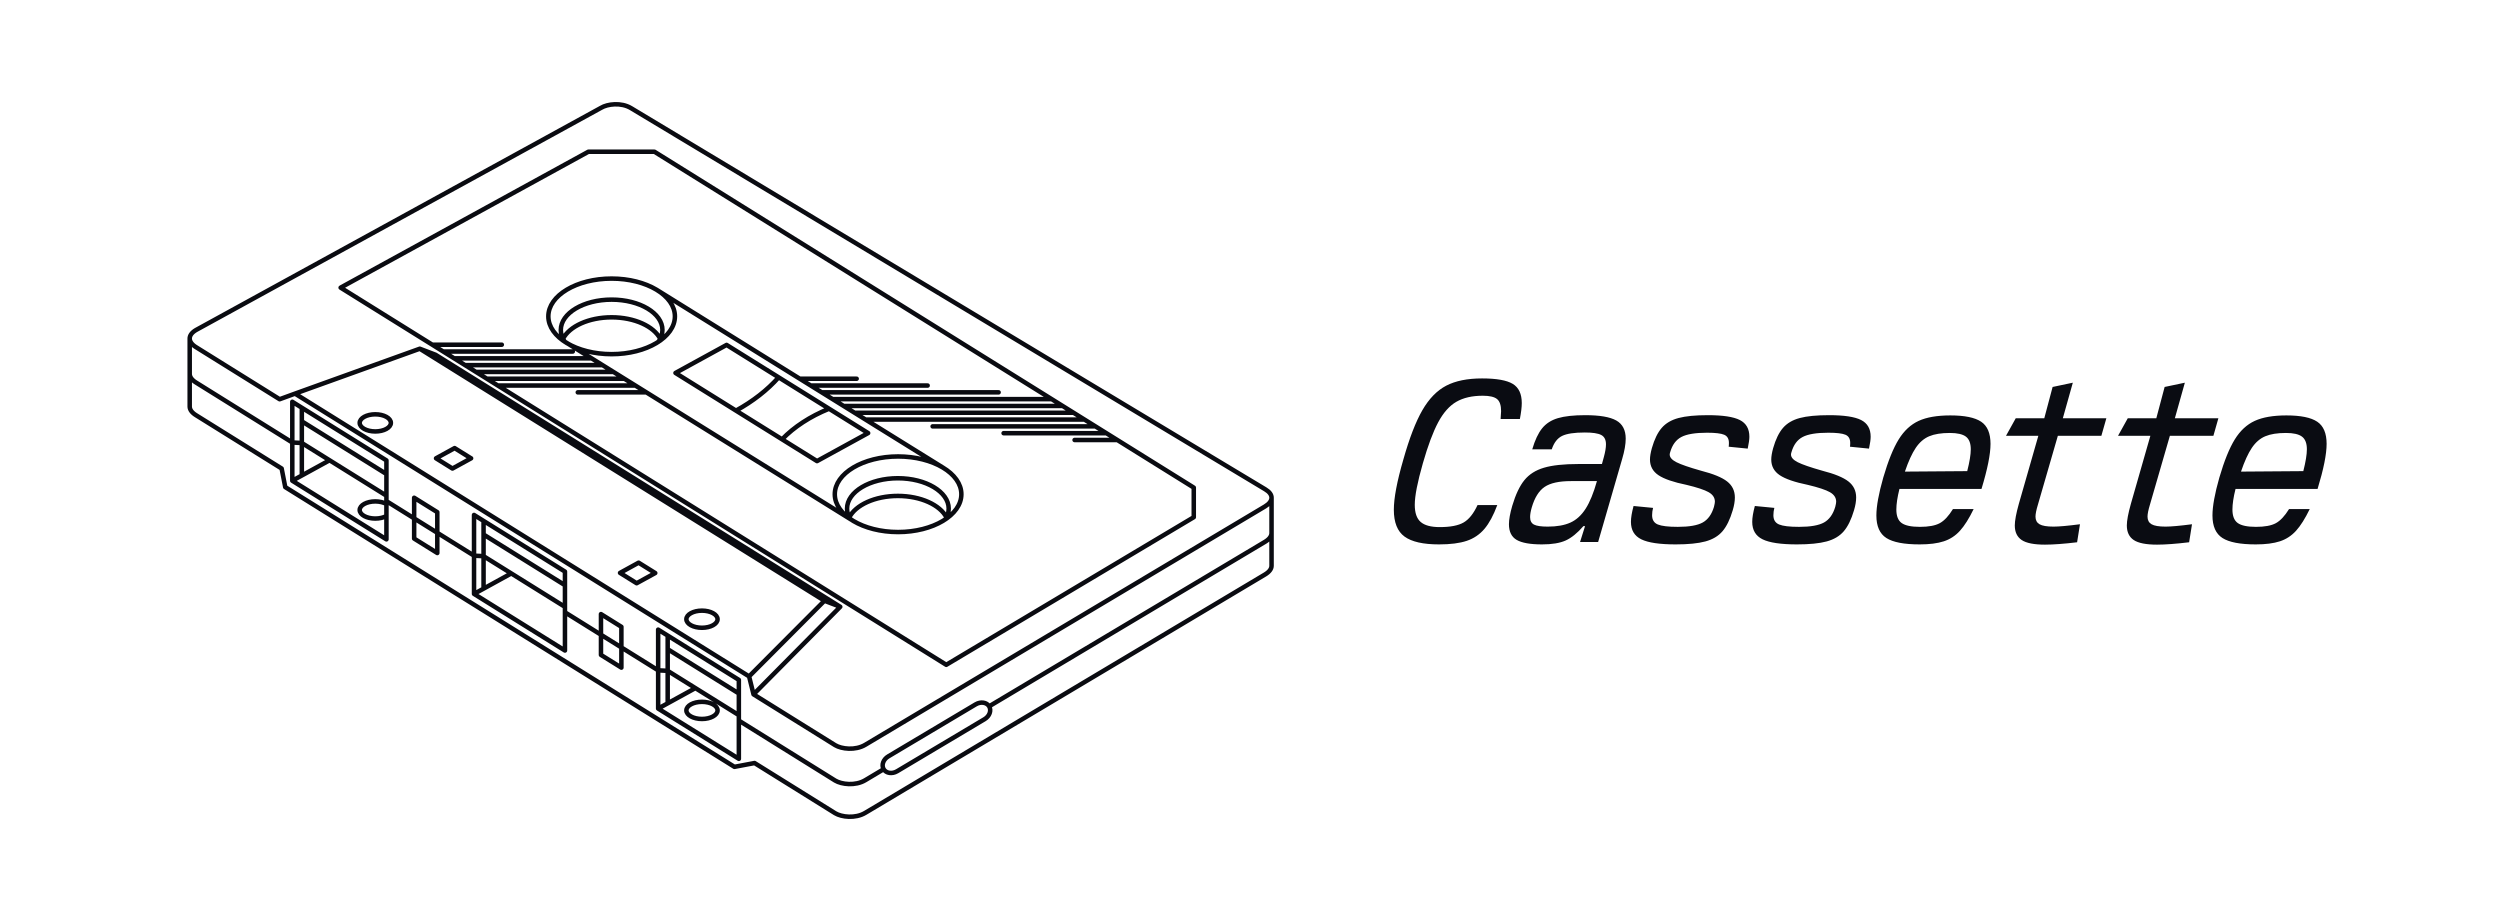
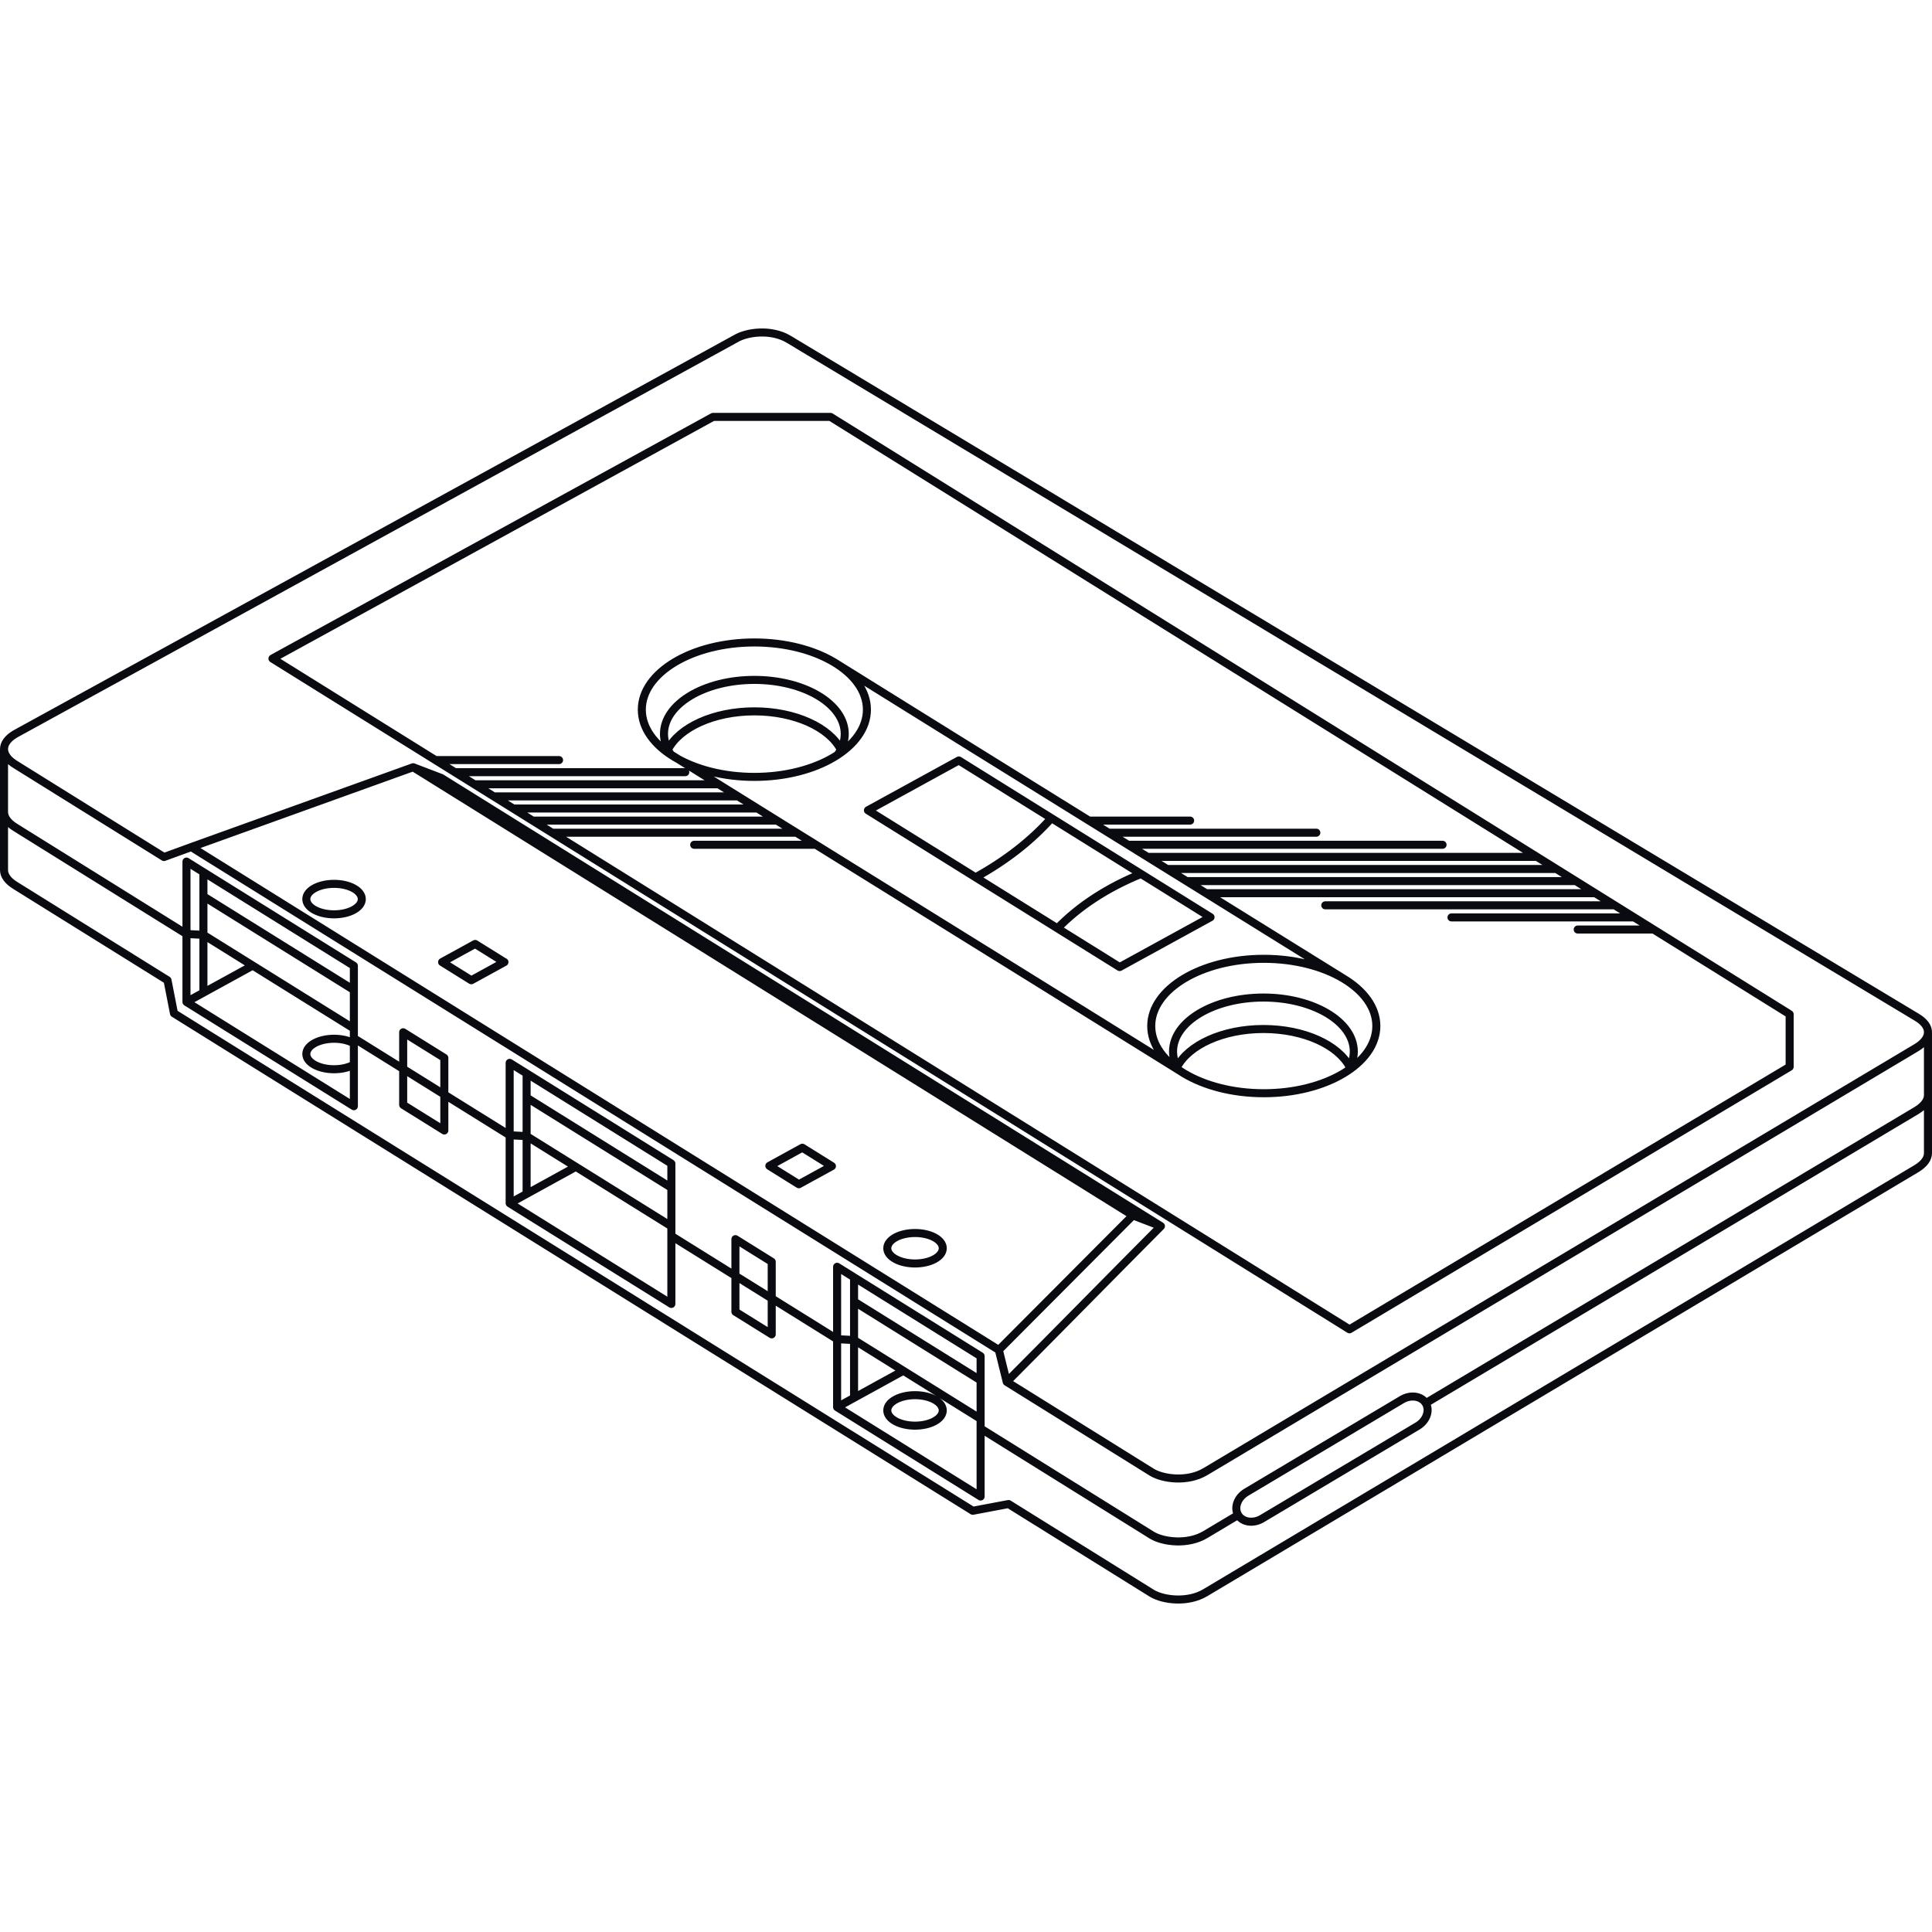
- <svg xmlns="http://www.w3.org/2000/svg" xml:space="preserve" style="fill-rule:evenodd;clip-rule:evenodd;stroke-linecap:round;stroke-linejoin:round;stroke-miterlimit:1.5" viewBox="0 0 260 96">
-   <style>@media (prefers-color-scheme:dark){#wordmark path{fill:#eff0f6!important}#logo path{stroke:#eff0f6!important}}</style>
-   <path id="Artboard3" d="M0 0h259.2v96H0z" style="fill:none" />
-   <path id="Artboard2" d="M0 0h259.2v95.999H0z" style="fill:none" />
-   <g id="Artboard21">
-     <g id="wordmark">
-       <path d="M149.658 56.618q-2.473 0-3.586-.814-1.113-.813-1.113-2.786 0-1.826.989-5.228.94-3.33 1.979-5.13t2.486-2.552 3.722-.752q2.25 0 3.191.567.939.568.939 1.998 0 .616-.197 1.652h-2.004q.05-.592.05-.814 0-.912-.421-1.257-.42-.346-1.484-.346-1.657 0-2.745.629t-1.892 2.133-1.595 4.266q-.841 2.935-.841 4.316 0 1.257.618 1.788.619.53 1.978.53 1.658 0 2.486-.481.83-.481 1.447-1.813h2.053q-.594 1.603-1.336 2.479a4.07 4.07 0 0 1-1.842 1.245q-1.1.37-2.882.37M160.368 56.618q-1.83 0-2.634-.469t-.804-1.627q0-.74.346-1.924.52-1.75 1.262-2.663.741-.912 2.04-1.294 1.299-.383 3.574-.383h2.449l.197-.715q.223-.813.223-1.331 0-.716-.495-.974-.495-.26-1.706-.259-1.633 0-2.362.357-.73.358-1.076 1.393h-2.028q.42-1.43 1.026-2.182t1.645-1.06 2.844-.309q2.251 0 3.228.555t.977 1.887q0 .863-.371 2.121l-2.498 8.63h-1.88l.519-1.652h-.173q-.94 1.085-1.842 1.492t-2.461.407m-1.064-3.847q-.173.593-.173 1.011 0 .567.408.777t1.422.209q1.435 0 2.362-.419.928-.419 1.583-1.442.656-1.024 1.175-2.873h-2.696q-1.855 0-2.745.604-.89.605-1.336 2.133M174.268 56.618q-2.499 0-3.574-.53-1.076-.53-1.076-1.813 0-.64.272-1.652l2.028.197a3.1 3.1 0 0 0-.099.765q0 .715.594.961.593.247 2.077.247 1.781 0 2.597-.456t1.163-1.615q.099-.395.099-.543 0-.617-.643-.986-.644-.37-2.301-.765-2.052-.419-2.93-1.011t-.878-1.627q0-.468.197-1.184.396-1.381 1.027-2.108t1.743-1.024q1.114-.296 3.043-.296 2.349 0 3.339.506.989.505.989 1.738 0 .42-.173 1.234l-1.979-.198q.025-.148.025-.394 0-.641-.495-.851-.494-.21-1.78-.21-1.831 0-2.672.444-.84.444-1.162 1.578a.8.8 0 0 0-.05.247q0 .444.705.801t2.535.876q1.93.493 2.733 1.122t.804 1.664q0 .593-.222 1.332-.421 1.43-1.064 2.182t-1.781 1.061q-1.137.308-3.091.308M186.882 56.618q-2.499 0-3.574-.53-1.076-.53-1.076-1.813 0-.64.272-1.652l2.028.197a3.1 3.1 0 0 0-.099.765q0 .715.594.961.593.247 2.077.247 1.781 0 2.597-.456t1.163-1.615q.099-.395.098-.543 0-.617-.642-.986-.644-.37-2.301-.765-2.052-.419-2.931-1.011-.877-.591-.877-1.627 0-.468.197-1.184.396-1.381 1.027-2.108t1.743-1.024q1.113-.296 3.043-.296 2.349 0 3.339.506.989.505.989 1.738 0 .42-.173 1.234l-1.979-.198q.025-.148.025-.394 0-.641-.495-.851t-1.781-.21q-1.83 0-2.671.444t-1.162 1.578a.8.8 0 0 0-.05.247q0 .444.705.801t2.535.876q1.929.493 2.733 1.122t.804 1.664q0 .593-.222 1.332-.421 1.43-1.064 2.182t-1.781 1.061q-1.137.308-3.091.308M199.644 56.618q-2.424 0-3.463-.666-1.038-.666-1.038-2.342 0-1.43.717-3.946.767-2.614 1.607-3.97.841-1.357 2.078-1.924t3.29-.567q2.225 0 3.202.654.977.653.977 2.305 0 1.604-.939 4.686h-8.533q-.322 1.282-.322 2.145 0 1.011.557 1.406.556.394 1.892.394 1.36 0 2.065-.382.705-.383 1.372-1.467h2.152q-.717 1.479-1.422 2.256-.704.777-1.682 1.097-.977.321-2.51.321m4.947-7.62q.37-1.455.37-2.269 0-.936-.506-1.319-.508-.382-1.67-.382-1.335 0-2.152.345-.816.345-1.397 1.208-.582.864-1.126 2.466zM212.68 56.643q-1.707 0-2.424-.481t-.717-1.517q0-.74.42-2.244l2.028-7.077h-3.363l1.014-1.825h2.968l.865-3.255 2.103-.444-1.039 3.699h4.526l-.519 1.825h-4.526l-2.078 7.176q-.247.813-.247 1.233 0 .542.42.789.42.246 1.459.246.841 0 2.746-.246l-.297 1.874q-2.054.246-3.339.247M224.331 56.643q-1.707 0-2.424-.481t-.717-1.517q0-.74.42-2.244l2.028-7.077h-3.363l1.014-1.825h2.968l.865-3.255 2.103-.444-1.039 3.699h4.526l-.519 1.825h-4.526l-2.078 7.176q-.247.813-.247 1.233 0 .542.42.789.42.246 1.46.246.84 0 2.745-.246l-.297 1.874q-2.053.246-3.339.247M234.597 56.618q-2.424 0-3.463-.666-1.038-.666-1.038-2.342 0-1.43.717-3.946.766-2.614 1.608-3.97.84-1.357 2.077-1.924t3.29-.567q2.226 0 3.202.654.978.653.978 2.305 0 1.604-.94 4.686h-8.533q-.322 1.282-.322 2.145 0 1.011.557 1.406.556.394 1.892.394 1.36 0 2.065-.382.704-.383 1.373-1.467h2.151q-.717 1.479-1.422 2.256t-1.681 1.097q-.978.321-2.511.321m4.947-7.62q.37-1.455.371-2.269 0-.936-.507-1.319t-1.67-.382q-1.335 0-2.152.345-.816.345-1.397 1.208-.581.864-1.125 2.466z" style="fill:#0a0c12;fill-rule:nonzero" />
-     </g>
-     <path id="logo" d="M77.906 70.345 30.682 40.937m16.369 7.787-1.703-1.06m20.863 12.992-1.726-1.075M48.989 47.666l-1.708-1.063m20.864 12.993-1.729-1.077m-20.938-5.254-2.406-1.498m21.552 13.421-2.123-1.322m-17.023-6.354-2.406-1.499m21.552 13.421-2.123-1.322m-22.313-20.23-9.789-6.096m28.356 17.659-9.456-5.889M76.84 70.707l-8.392-5.225m-28.26-16.185-8.798-5.479M58.755 60.86l-8.465-5.271m26.55 16.533-7.401-4.608M40.188 56.092l-9.789-6.096m28.356 17.659-9.456-5.889M76.84 78.917l-8.392-5.226m17.297-11.213-42.089-26.21m43.729 26.838L45.297 36.895m-1.641-.627 1.641.627m-14.615 4.042-1.599.583m48.823 28.825 7.839-7.867m-7.378 9.734c3.006-3.017 6.012-6.085 9.018-9.106m-9.479 7.239.461 1.867M30.682 40.937l12.974-4.669m-13.257 5.518v8.21m.991-7.593v7.049m8.798-1.57v8.21m2.884-4.325v4.246m2.406-2.748v4.247m17.023 6.354v4.246m2.123-2.924v4.246M49.299 53.556v8.21m.991-7.593v7.048m8.465-1.776v8.21m9.693-2.173v8.209m.991-7.592v7.048m7.401-2.44v8.21M40.188 53.663c-.295.165-.705.267-1.159.267-.895 0-1.622-.399-1.622-.891s.727-.892 1.622-.892c.454 0 .864.103 1.159.268m45.557 10.063 1.64.628M39.029 43.088c.896 0 1.623.4 1.623.892s-.727.891-1.623.891c-.895 0-1.622-.399-1.622-.891s.727-.892 1.622-.892m33.976 20.419c.895 0 1.622.399 1.622.891s-.727.891-1.622.891-1.623-.399-1.623-.891.727-.891 1.623-.891m0 9.483c.895 0 1.622.4 1.622.892 0 .491-.727.891-1.622.891s-1.623-.4-1.623-.891c0-.492.727-.892 1.623-.892M30.399 49.996l3.877-2.128m34.172 25.823c1.182-.648 2.693-1.481 3.875-2.129m-23.024-9.796 3.874-2.13M19.729 35.22v7.062m112.512 9.481v7.092m-8.089-8.143v3.078M61.189 15.782h6.875m8.317 63.969 2.093-.395m-12.848-68.11 65.961 39.642m-.024 1.781-41.575 24.79m34.164-23.669L98.411 69.139m-6.843 11.057-1.58.943m41.575-24.79-28.692 17.108m-11.303 6.739.333-.198m1.397.212c3.032-1.808 6.064-3.608 9.095-5.415m-10.012 3.87c3.014-1.798 6.08-3.618 9.095-5.415m-9.577 6.746c-.253-.426-.037-1.023.482-1.331m.917 1.545c-.519.308-1.145.212-1.399-.214m10.976-6.532c.253.426.037 1.022-.482 1.331m-.917-1.545c.519-.308 1.146-.212 1.399.214M29.083 41.52l-8.675-5.402m66.449 41.381-8.49-5.287m20.044-3.073L35.427 29.915m53.061 24.103c-11.658-7.26-18.891-11.717-29.895-18.573m39.486 13.194C87.126 41.83 80.108 37.499 68.323 30.16m55.768 20.513L68.064 15.782m22.222 29.257-14.72-9.167m9.405 12.082-14.72-9.167M30.399 46.02l-9.991-6.222m66.449 41.381L76.84 74.941m0-.566-7.401-4.609m0 0-.991-.051-9.693-6.036m0-.566-8.465-5.272m0 0-.991-.051-9.111-5.674m0-.566-8.798-5.479m0 0-.991-.051M20.384 34.323l42.127-23.11M45.348 47.664l1.933-1.061m-.22 2.121 1.933-1.06m15.491 11.917q.966-.53 1.931-1.062m-.205 2.137 1.934-1.06M35.492 29.877l25.697-14.095m9.062 23.005 5.315-2.915m9.405 12.082 5.315-2.915m-9.306-5.796c-1.172 1.322-2.677 2.494-4.437 3.463m4.792 2.984c1.251-1.294 2.924-2.385 4.887-3.182m.635 34.991c.657.398 2.099.582 3.131-.04m-3.131 3.72c.657.399 2.099.582 3.131-.04m41.599-30.251c.886.525.868 1.245-.024 1.781m.678 2.774c0 .317-.227.635-.678.906M20.384 34.323c-.886.525-.867 1.259.024 1.795m-.679 2.767c0 .32.228.642.679.913m42.103-28.585c.657-.399 2.083-.59 3.115.033m65.937 48.5-41.575 24.79M29.29 48.726l-8.882-5.531m66.449 41.381-8.383-5.22m-2.093.395L29.667 50.659m0 0-.377-1.933m57.567 35.85c.657.399 2.099.582 3.131-.04m42.253-25.695c0 .316-.227.634-.678.905M19.729 42.282c0 .32.228.642.679.913m43.201-14.223c3.633 0 6.582 1.761 6.582 3.93s-2.949 3.931-6.582 3.931-6.582-1.762-6.582-3.931 2.949-3.93 6.582-3.93m-4.87 6.573c-.267-.377-.415-.792-.415-1.228 0-1.742 2.368-3.156 5.285-3.156s5.285 1.414 5.285 3.156c0 .436-.147.851-.415 1.228m-9.926-.308c.661-1.294 2.676-2.236 5.056-2.236s4.396.942 5.056 2.236m19.737 18.721a2.06 2.06 0 0 1-.309-1.065c0-1.742 2.369-3.156 5.286-3.156s5.285 1.414 5.285 3.156c0 .393-.12.768-.34 1.115m-10.002-.196c.661-1.293 2.676-2.235 5.057-2.235 2.38 0 4.395.941 5.056 2.235m-5.035-6.34c3.632 0 6.582 1.761 6.582 3.93s-2.95 3.931-6.582 3.931c-3.633 0-6.582-1.761-6.582-3.931s2.949-3.93 6.582-3.93M44.958 35.85h7.229m-6.093.708h13.474m-12.337.708h14.286m-13.15.708h14.287m20.522 1.415h5.916m-38.452 0h14.291m-15.428-.708h14.289m20.525 1.416h12.156m-44.697 0h14.295m19.387.707h18.396m-43.764 0h7.12m20.53 1.416h22.777m-23.918-.708h22.781m-20.499 1.416h22.772m-14.657 1.415h16.93m-23.905-.708h22.769m-8.414 1.416h10.687m-3.305.708h4.441" style="fill:none;stroke:#0a0b11;stroke-width:.47px" />
-   </g>
+ <svg xmlns="http://www.w3.org/2000/svg" width="100%" height="100%" viewBox="0 0 800 800" version="1.1" xml:space="preserve" style="fill-rule:evenodd;clip-rule:evenodd;stroke-linecap:round;stroke-linejoin:round;stroke-miterlimit:1.5;">
+   <path id="logo" d="M413.599,558.981l-334.38,-208.23m115.904,55.138l-12.058,-7.506m147.725,91.993l-12.221,-7.612m-109.723,-84.367l-12.094,-7.527m147.732,92l-12.242,-7.626m-148.257,-37.202l-17.036,-10.607m152.604,95.031l-15.032,-9.361m-120.536,-44.991l-17.036,-10.614m152.604,95.03l-15.032,-9.36m-157.993,-143.243l-69.313,-43.164m200.781,125.038l-66.955,-41.698m195.01,121.441l-59.421,-36.997m-200.102,-114.601l-62.296,-38.795m193.764,120.669l-59.938,-37.322m187.993,117.065l-52.404,-32.628m-207.119,-80.876l-69.313,-43.164m200.781,125.039l-66.955,-41.699m195.01,121.442l-59.421,-37.004m122.475,-79.396l-298.021,-185.586m309.633,190.033l-298.013,-185.593m-11.62,-4.44l11.62,4.44m-103.485,28.62l-11.322,4.128m345.702,204.102l55.506,-55.704m-52.242,68.924c21.285,-21.363 42.57,-43.087 63.854,-64.477m-67.118,51.257l3.264,13.22m-337.644,-221.45l91.865,-33.06m-93.869,39.072l0,58.132m7.017,-53.764l0,49.912m62.296,-11.116l0,58.132m20.421,-30.624l0,30.065m17.036,-19.458l0,30.072m120.536,44.991l-0,30.065m15.032,-20.704l-0,30.064m-108.512,-112.427l-0,58.132m7.017,-53.764l-0,49.905m59.938,-12.575l0,58.133m68.634,-15.387l-0,58.126m7.017,-53.757l-0,49.905m52.404,-17.277l0,58.133m-259.523,-178.817c-2.088,1.169 -4.991,1.891 -8.206,1.891c-6.337,-0 -11.485,-2.825 -11.485,-6.309c-0,-3.484 5.148,-6.316 11.485,-6.316c3.215,-0 6.118,0.729 8.206,1.898m322.577,71.253l11.612,4.447m-342.395,-141.742c6.344,-0 11.492,2.832 11.492,6.316c-0,3.483 -5.148,6.309 -11.492,6.309c-6.337,-0 -11.485,-2.826 -11.485,-6.309c-0,-3.484 5.148,-6.316 11.485,-6.316m240.574,144.581c6.338,-0 11.485,2.825 11.485,6.309c0,3.484 -5.147,6.309 -11.485,6.309c-6.337,-0 -11.492,-2.825 -11.492,-6.309c0,-3.484 5.148,-6.309 11.492,-6.309m0,67.146c6.338,0 11.485,2.833 11.485,6.316c0,3.477 -5.147,6.309 -11.485,6.309c-6.337,0 -11.492,-2.832 -11.492,-6.309c0,-3.483 5.148,-6.316 11.492,-6.316m-301.681,-162.814l27.452,-15.067m241.963,182.845c8.369,-4.588 19.068,-10.487 27.437,-15.075m-163.026,-69.363l27.431,-15.082m-236.808,-172.882l-0,50.004m796.666,67.132l0,50.216m-57.276,-57.658l0,21.795m-445.823,-269.125l48.68,0m58.89,452.947l14.82,-2.797m-90.973,-482.268l467.051,280.694m-0.17,12.611l-294.381,175.531m241.906,-167.593l-182.265,108.682m-48.453,78.291l-11.188,6.677m294.381,-175.531l-203.16,121.137m-80.033,47.717l2.358,-1.402m9.892,1.501c21.468,-12.802 42.937,-25.547 64.399,-38.342m-70.892,27.402c21.341,-12.731 43.05,-25.618 64.399,-38.342m-67.812,47.767c-1.792,-3.016 -0.262,-7.244 3.413,-9.425m6.493,10.94c-3.675,2.181 -8.108,1.501 -9.906,-1.515m77.718,-46.251c1.791,3.016 0.262,7.236 -3.413,9.424m-6.493,-10.94c3.675,-2.18 8.114,-1.501 9.906,1.516m-522.501,-226.187l-61.425,-38.25m470.507,293.007l-60.116,-37.435m141.926,-21.759l-445.972,-277.735m375.71,170.667c-82.547,-51.406 -133.762,-82.965 -211.678,-131.51m279.589,93.423c-77.555,-48.213 -127.247,-78.879 -210.693,-130.845m394.877,145.247l-396.711,-247.054m157.347,207.161l-104.228,-64.909m66.594,85.549l-104.228,-64.909m-282.181,51.215l-70.743,-44.056m470.507,293.007l-70.928,-44.169m0,-4.008l-52.404,-32.635m-0,0l-7.017,-0.361l-68.634,-42.739m0,-4.008l-59.938,-37.329m-0,-0l-7.017,-0.362l-64.513,-40.176m0,-4.007l-62.296,-38.796m0,0l-7.017,-0.361m-70.913,-82.823l298.289,-163.635m-121.526,258.099l13.687,-7.513m-1.558,15.019l13.687,-7.506m109.688,84.381c4.56,-2.502 9.117,-5.008 13.673,-7.52m-1.452,15.132l13.694,-7.506m-231.207,-210.432l181.954,-99.803m64.165,162.892l37.634,-20.64m66.594,85.549l37.634,-20.64m-65.893,-41.04c-8.298,9.361 -18.955,17.66 -31.417,24.521m33.931,21.129c8.858,-9.163 20.704,-16.888 34.603,-22.531m4.497,247.761c4.652,2.818 14.862,4.121 22.169,-0.283m-22.169,26.34c4.652,2.826 14.862,4.121 22.169,-0.283m294.551,-214.199c6.274,3.718 6.146,8.816 -0.17,12.611m4.801,19.642c0,2.245 -1.607,4.496 -4.801,6.415m-787.227,-155.96c-6.274,3.718 -6.139,8.915 0.17,12.71m-4.808,19.592c-0,2.266 1.614,4.546 4.808,6.465m298.119,-202.402c4.652,-2.826 14.75,-4.178 22.057,0.233m466.881,343.415l-294.381,175.531m-429.785,-253.56l-62.891,-39.164m470.507,293.008l-59.358,-36.962m-14.82,2.797l-330.769,-205.992m0,-0l-2.669,-13.687m407.616,253.844c4.652,2.825 14.862,4.121 22.169,-0.284m299.182,-181.939c0,2.238 -1.607,4.489 -4.801,6.408m-791.865,-123.657c-0,2.265 1.614,4.545 4.808,6.464m305.894,-100.709c25.724,0 46.605,12.469 46.605,27.827c0,15.359 -20.881,27.835 -46.605,27.835c-25.724,-0 -46.605,-12.476 -46.605,-27.835c-0,-15.358 20.881,-27.827 46.605,-27.827m-34.483,46.542c-1.891,-2.67 -2.939,-5.608 -2.939,-8.695c0,-12.335 16.768,-22.347 37.422,-22.347c20.654,-0 37.422,10.012 37.422,22.347c-0,3.087 -1.041,6.025 -2.939,8.695m-70.283,-2.181c4.68,-9.163 18.948,-15.833 35.8,-15.833c16.852,0 31.127,6.67 35.8,15.833m139.752,132.558c-1.404,-2.266 -2.161,-4.875 -2.188,-7.541c0,-12.334 16.775,-22.347 37.429,-22.347c20.655,0 37.422,10.013 37.422,22.347c-0,2.783 -0.85,5.438 -2.408,7.895m-70.821,-1.388c4.68,-9.155 18.948,-15.825 35.807,-15.825c16.852,-0 31.12,6.663 35.8,15.825m-35.651,-44.891c25.717,-0 46.605,12.469 46.605,27.827c0,15.358 -20.888,27.834 -46.605,27.834c-25.724,0 -46.606,-12.469 -46.606,-27.834c0,-15.365 20.882,-27.827 46.606,-27.827m-343.005,-82.293l51.187,0m-43.143,5.014l95.406,-0m-87.355,5.013l101.155,-0m-93.111,5.013l101.162,-0m145.31,10.019l41.89,0m-272.268,0l101.191,0m-109.242,-5.013l101.177,-0m145.332,10.026l86.073,0m-316.487,0l101.219,0m137.274,5.006l130.257,0m-309.881,0l50.415,0m145.367,10.027l161.277,-0m-169.356,-5.014l161.306,0m-145.148,10.027l161.242,-0m-103.782,10.019l119.877,-0m-169.265,-5.013l161.221,-0m-59.577,10.026l75.671,0m-23.401,5.013l31.445,0" style="fill:none;stroke:#0a0b11;stroke-width:3.33px;" />
</svg>
